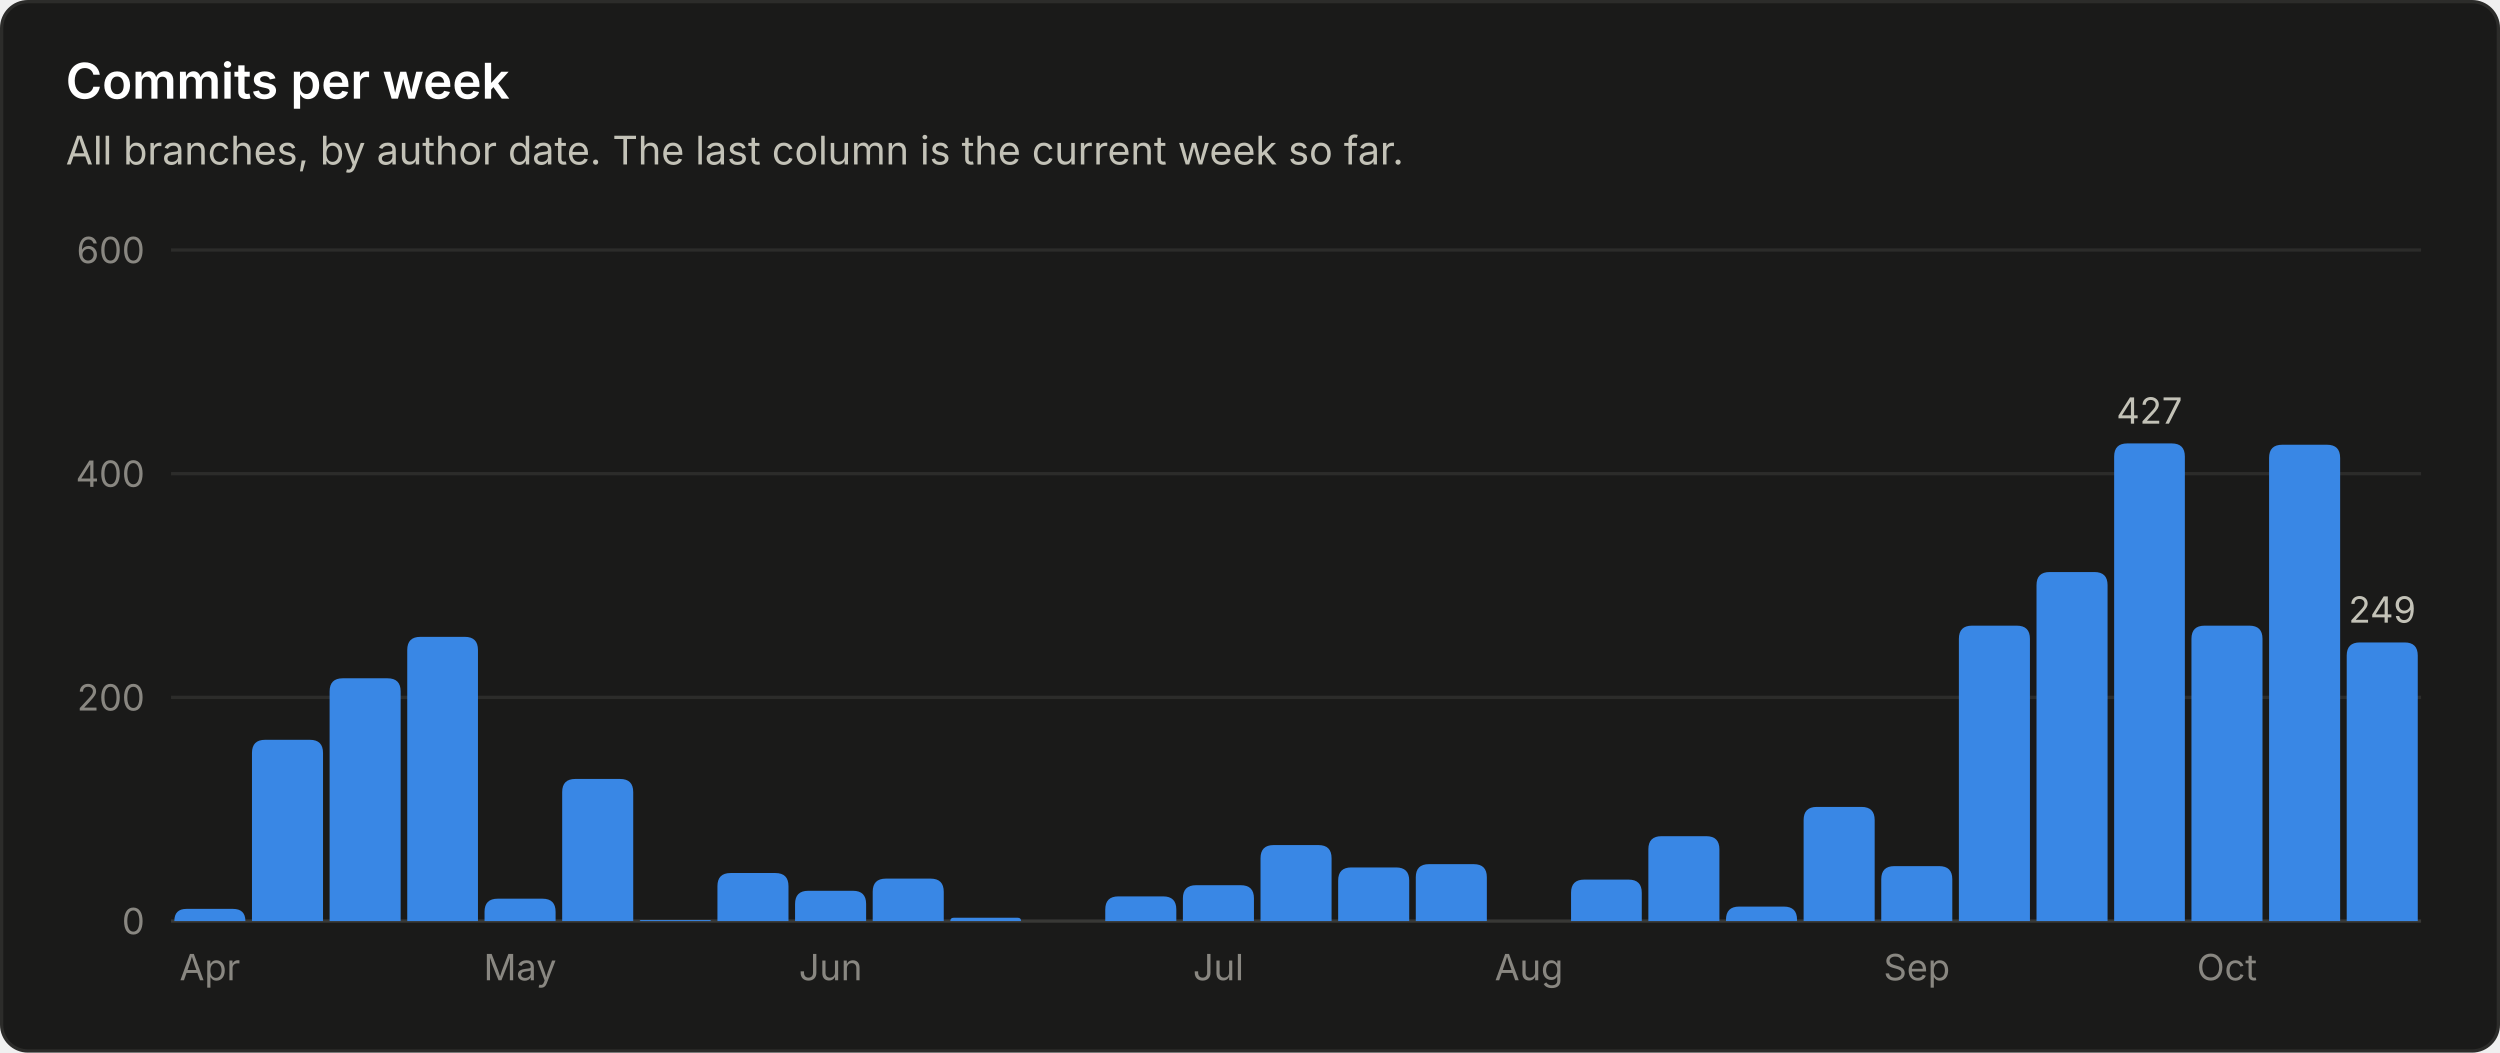
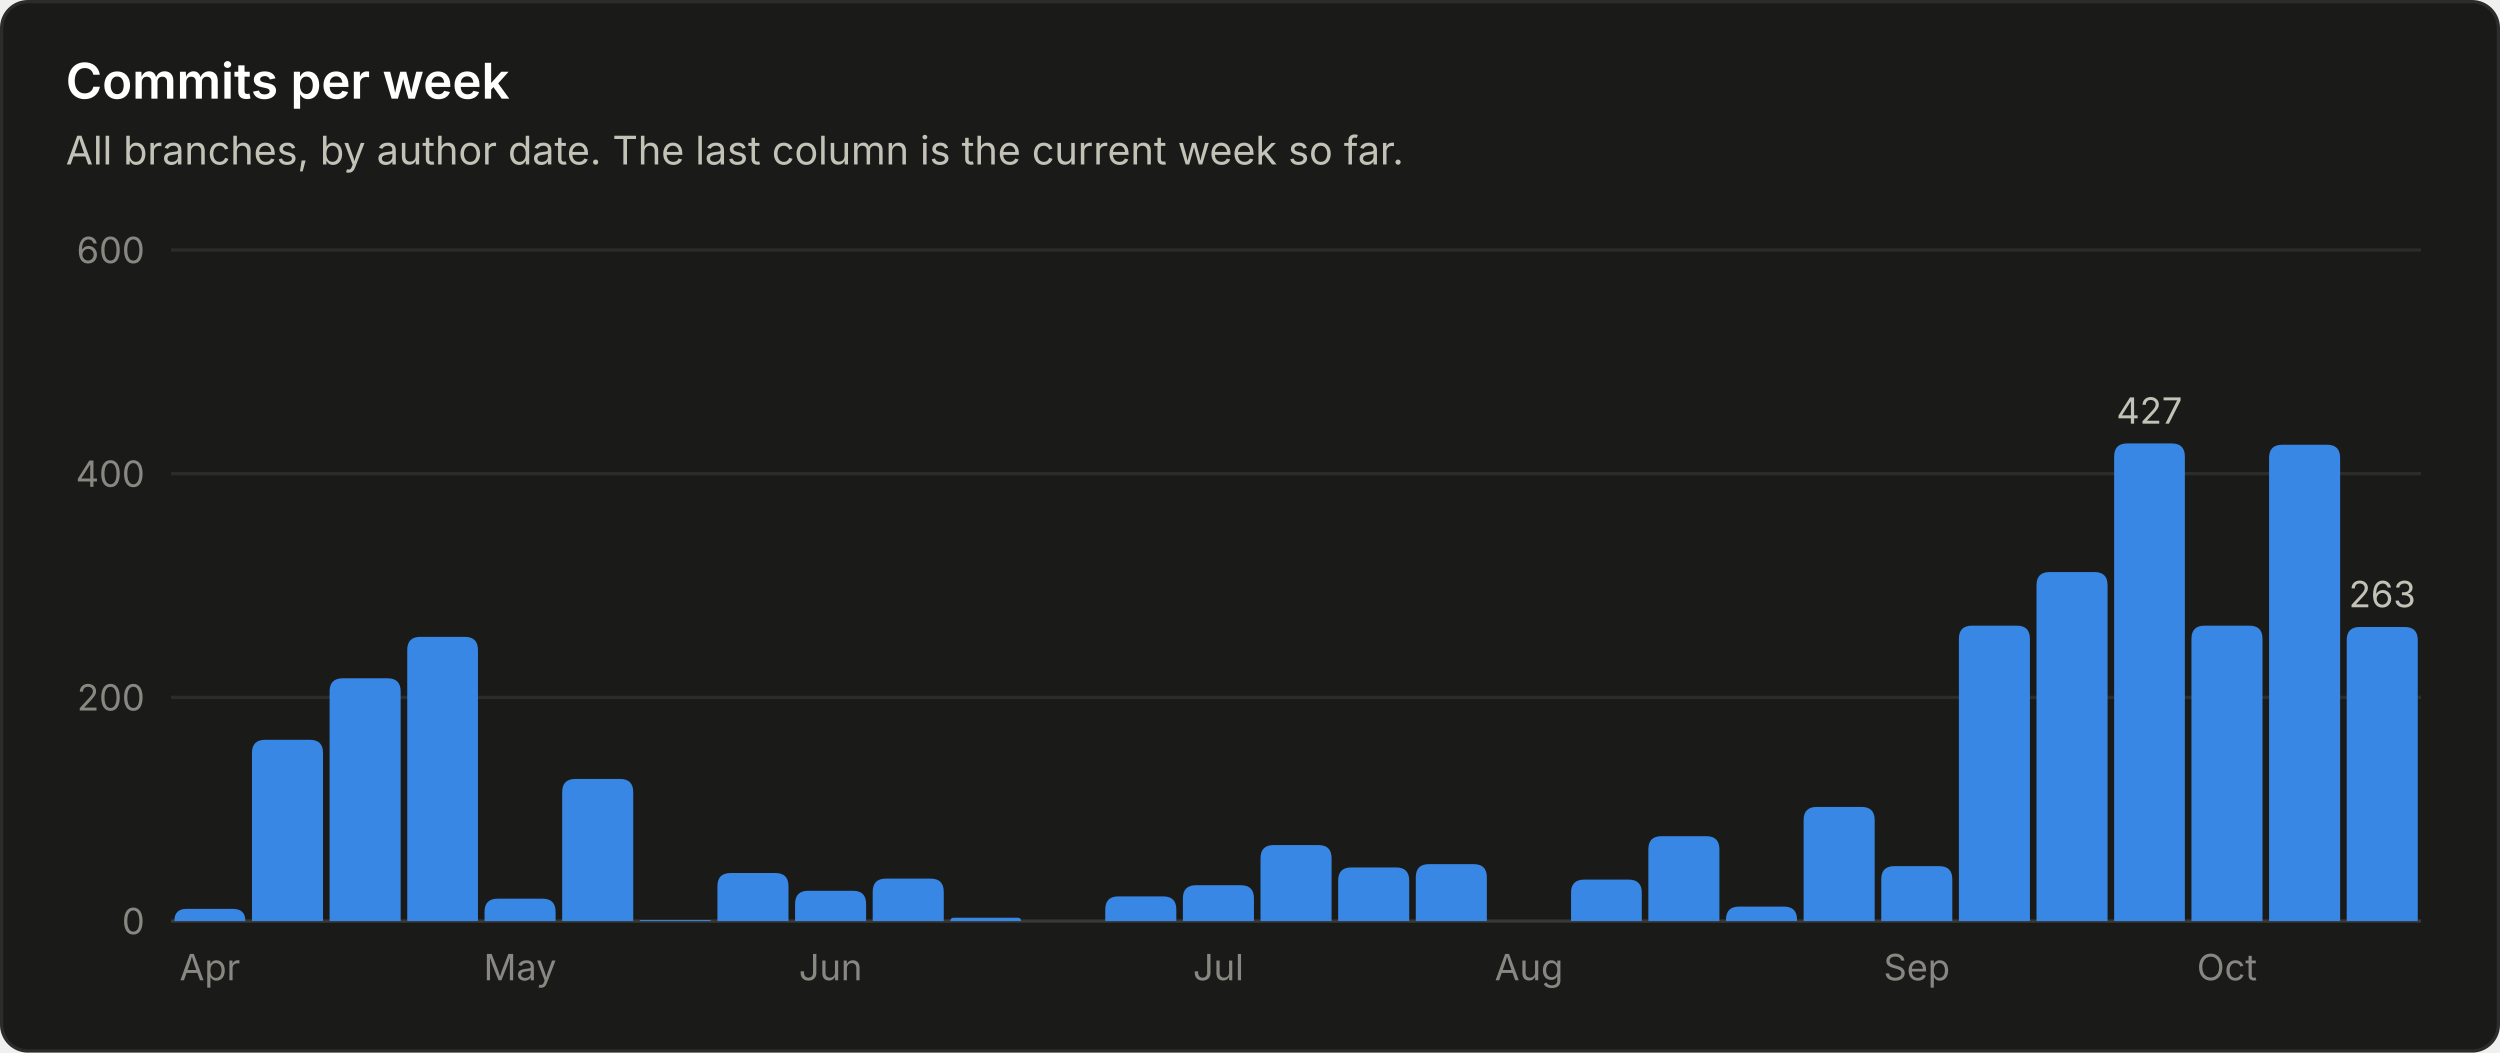
<svg xmlns="http://www.w3.org/2000/svg" viewBox="0 0 760 320" width="760" height="320" role="img" font-family="system-ui, -apple-system, 'Segoe UI', sans-serif">
  <rect x="0.5" y="0.5" width="759" height="319" rx="8" fill="#1a1a19" stroke="#2c2c2a" />
  <text x="20.0" y="30.0" fill="#ffffff" font-size="15" font-weight="600" text-anchor="start">Commits per week</text>
  <text x="20.0" y="50.0" fill="#c3c2b7" font-size="12" font-weight="400" text-anchor="start">All branches, by author date. The last column is the current week so far.</text>
  <line x1="52" y1="280.0" x2="736" y2="280.0" stroke="#383835" stroke-width="1" />
  <text x="44.0" y="284.0" fill="#898781" font-size="11" font-weight="400" text-anchor="end">0</text>
  <line x1="52" y1="212.0" x2="736" y2="212.0" stroke="#2c2c2a" stroke-width="1" />
  <text x="44.0" y="216.0" fill="#898781" font-size="11" font-weight="400" text-anchor="end">200</text>
  <line x1="52" y1="144.0" x2="736" y2="144.0" stroke="#2c2c2a" stroke-width="1" />
  <text x="44.0" y="148.0" fill="#898781" font-size="11" font-weight="400" text-anchor="end">400</text>
  <line x1="52" y1="76.0" x2="736" y2="76.0" stroke="#2c2c2a" stroke-width="1" />
  <text x="44.0" y="80.0" fill="#898781" font-size="11" font-weight="400" text-anchor="end">600</text>
  <path d="M53.0 280.0 V280.0 Q53.0 276.3 56.7 276.3 H70.8 Q74.6 276.3 74.6 280.0 V280.0 Z" fill="#3987e5" />
  <text x="63.8" y="298.0" fill="#898781" font-size="11" font-weight="400" text-anchor="middle">Apr</text>
  <path d="M76.6 280.0 V228.9 Q76.6 224.9 80.6 224.9 H94.2 Q98.2 224.9 98.2 228.9 V280.0 Z" fill="#3987e5" />
  <path d="M100.2 280.0 V210.2 Q100.2 206.2 104.2 206.2 H117.8 Q121.8 206.2 121.8 210.2 V280.0 Z" fill="#3987e5" />
  <path d="M123.8 280.0 V197.6 Q123.8 193.6 127.8 193.6 H141.3 Q145.3 193.6 145.3 197.6 V280.0 Z" fill="#3987e5" />
  <path d="M147.3 280.0 V277.2 Q147.3 273.2 151.3 273.2 H164.9 Q168.9 273.2 168.9 277.2 V280.0 Z" fill="#3987e5" />
  <text x="158.1" y="298.0" fill="#898781" font-size="11" font-weight="400" text-anchor="middle">May</text>
  <path d="M170.9 280.0 V240.8 Q170.9 236.8 174.9 236.8 H188.5 Q192.5 236.8 192.5 240.8 V280.0 Z" fill="#3987e5" />
  <path d="M194.5 280.0 V280.0 Q194.5 279.7 194.9 279.7 H215.8 Q216.1 279.7 216.1 280.0 V280.0 Z" fill="#3987e5" />
  <path d="M218.1 280.0 V269.4 Q218.1 265.4 222.1 265.4 H235.7 Q239.7 265.4 239.7 269.4 V280.0 Z" fill="#3987e5" />
  <path d="M241.7 280.0 V274.8 Q241.7 270.8 245.7 270.8 H259.3 Q263.3 270.8 263.3 274.8 V280.0 Z" fill="#3987e5" />
  <text x="252.5" y="298.0" fill="#898781" font-size="11" font-weight="400" text-anchor="middle">Jun</text>
  <path d="M265.3 280.0 V271.1 Q265.3 267.1 269.3 267.1 H282.9 Q286.9 267.1 286.9 271.1 V280.0 Z" fill="#3987e5" />
  <path d="M288.9 280.0 V280.0 Q288.9 279.0 289.9 279.0 H309.4 Q310.4 279.0 310.4 280.0 V280.0 Z" fill="#3987e5" />
  <path d="M336.0 280.0 V276.5 Q336.0 272.5 340.0 272.5 H353.6 Q357.6 272.5 357.6 276.5 V280.0 Z" fill="#3987e5" />
  <path d="M359.6 280.0 V273.1 Q359.6 269.1 363.6 269.1 H377.2 Q381.2 269.1 381.2 273.1 V280.0 Z" fill="#3987e5" />
  <text x="370.4" y="298.0" fill="#898781" font-size="11" font-weight="400" text-anchor="middle">Jul</text>
  <path d="M383.2 280.0 V260.9 Q383.2 256.9 387.2 256.9 H400.8 Q404.8 256.9 404.8 260.9 V280.0 Z" fill="#3987e5" />
  <path d="M406.8 280.0 V267.7 Q406.8 263.7 410.8 263.7 H424.4 Q428.4 263.7 428.4 267.7 V280.0 Z" fill="#3987e5" />
  <path d="M430.4 280.0 V266.7 Q430.4 262.7 434.4 262.7 H448.0 Q452.0 262.7 452.0 266.7 V280.0 Z" fill="#3987e5" />
  <text x="464.8" y="298.0" fill="#898781" font-size="11" font-weight="400" text-anchor="middle">Aug</text>
  <path d="M477.6 280.0 V271.4 Q477.6 267.4 481.6 267.4 H495.1 Q499.1 267.4 499.1 271.4 V280.0 Z" fill="#3987e5" />
  <path d="M501.1 280.0 V258.2 Q501.1 254.2 505.1 254.2 H518.7 Q522.7 254.2 522.7 258.2 V280.0 Z" fill="#3987e5" />
  <path d="M524.7 280.0 V279.6 Q524.7 275.6 528.7 275.6 H542.3 Q546.3 275.6 546.3 279.6 V280.0 Z" fill="#3987e5" />
  <path d="M548.3 280.0 V249.3 Q548.3 245.3 552.3 245.3 H565.9 Q569.9 245.3 569.9 249.3 V280.0 Z" fill="#3987e5" />
  <path d="M571.9 280.0 V267.3 Q571.9 263.3 575.9 263.3 H589.5 Q593.5 263.3 593.5 267.3 V280.0 Z" fill="#3987e5" />
  <text x="582.7" y="298.0" fill="#898781" font-size="11" font-weight="400" text-anchor="middle">Sep</text>
  <path d="M595.5 280.0 V194.2 Q595.5 190.2 599.5 190.2 H613.1 Q617.1 190.2 617.1 194.2 V280.0 Z" fill="#3987e5" />
  <path d="M619.1 280.0 V177.9 Q619.1 173.9 623.1 173.9 H636.7 Q640.7 173.9 640.7 177.9 V280.0 Z" fill="#3987e5" />
  <path d="M642.7 280.0 V138.8 Q642.7 134.8 646.7 134.8 H660.2 Q664.2 134.8 664.2 138.8 V280.0 Z" fill="#3987e5" />
  <text x="653.4" y="128.8" fill="#c3c2b7" font-size="11" font-weight="400" text-anchor="middle">427</text>
  <path d="M666.2 280.0 V194.2 Q666.2 190.2 670.2 190.2 H683.8 Q687.8 190.2 687.8 194.2 V280.0 Z" fill="#3987e5" />
  <text x="677.0" y="298.0" fill="#898781" font-size="11" font-weight="400" text-anchor="middle">Oct</text>
  <path d="M689.8 280.0 V139.2 Q689.8 135.2 693.8 135.2 H707.4 Q711.4 135.2 711.4 139.2 V280.0 Z" fill="#3987e5" />
-   <path d="M713.4 280.0 V199.3 Q713.4 195.3 717.4 195.3 H731.0 Q735.0 195.3 735.0 199.3 V280.0 Z" fill="#3987e5" />
-   <text x="724.2" y="189.3" fill="#c3c2b7" font-size="11" font-weight="400" text-anchor="middle">249</text>
+   <path d="M713.4 280.0 V194.6 Q713.4 190.6 717.4 190.6 H731.0 Q735.0 190.6 735.0 194.6 V280.0 Z" fill="#3987e5" />
+   <text x="724.2" y="184.6" fill="#c3c2b7" font-size="11" font-weight="400" text-anchor="middle">263</text>
</svg>
